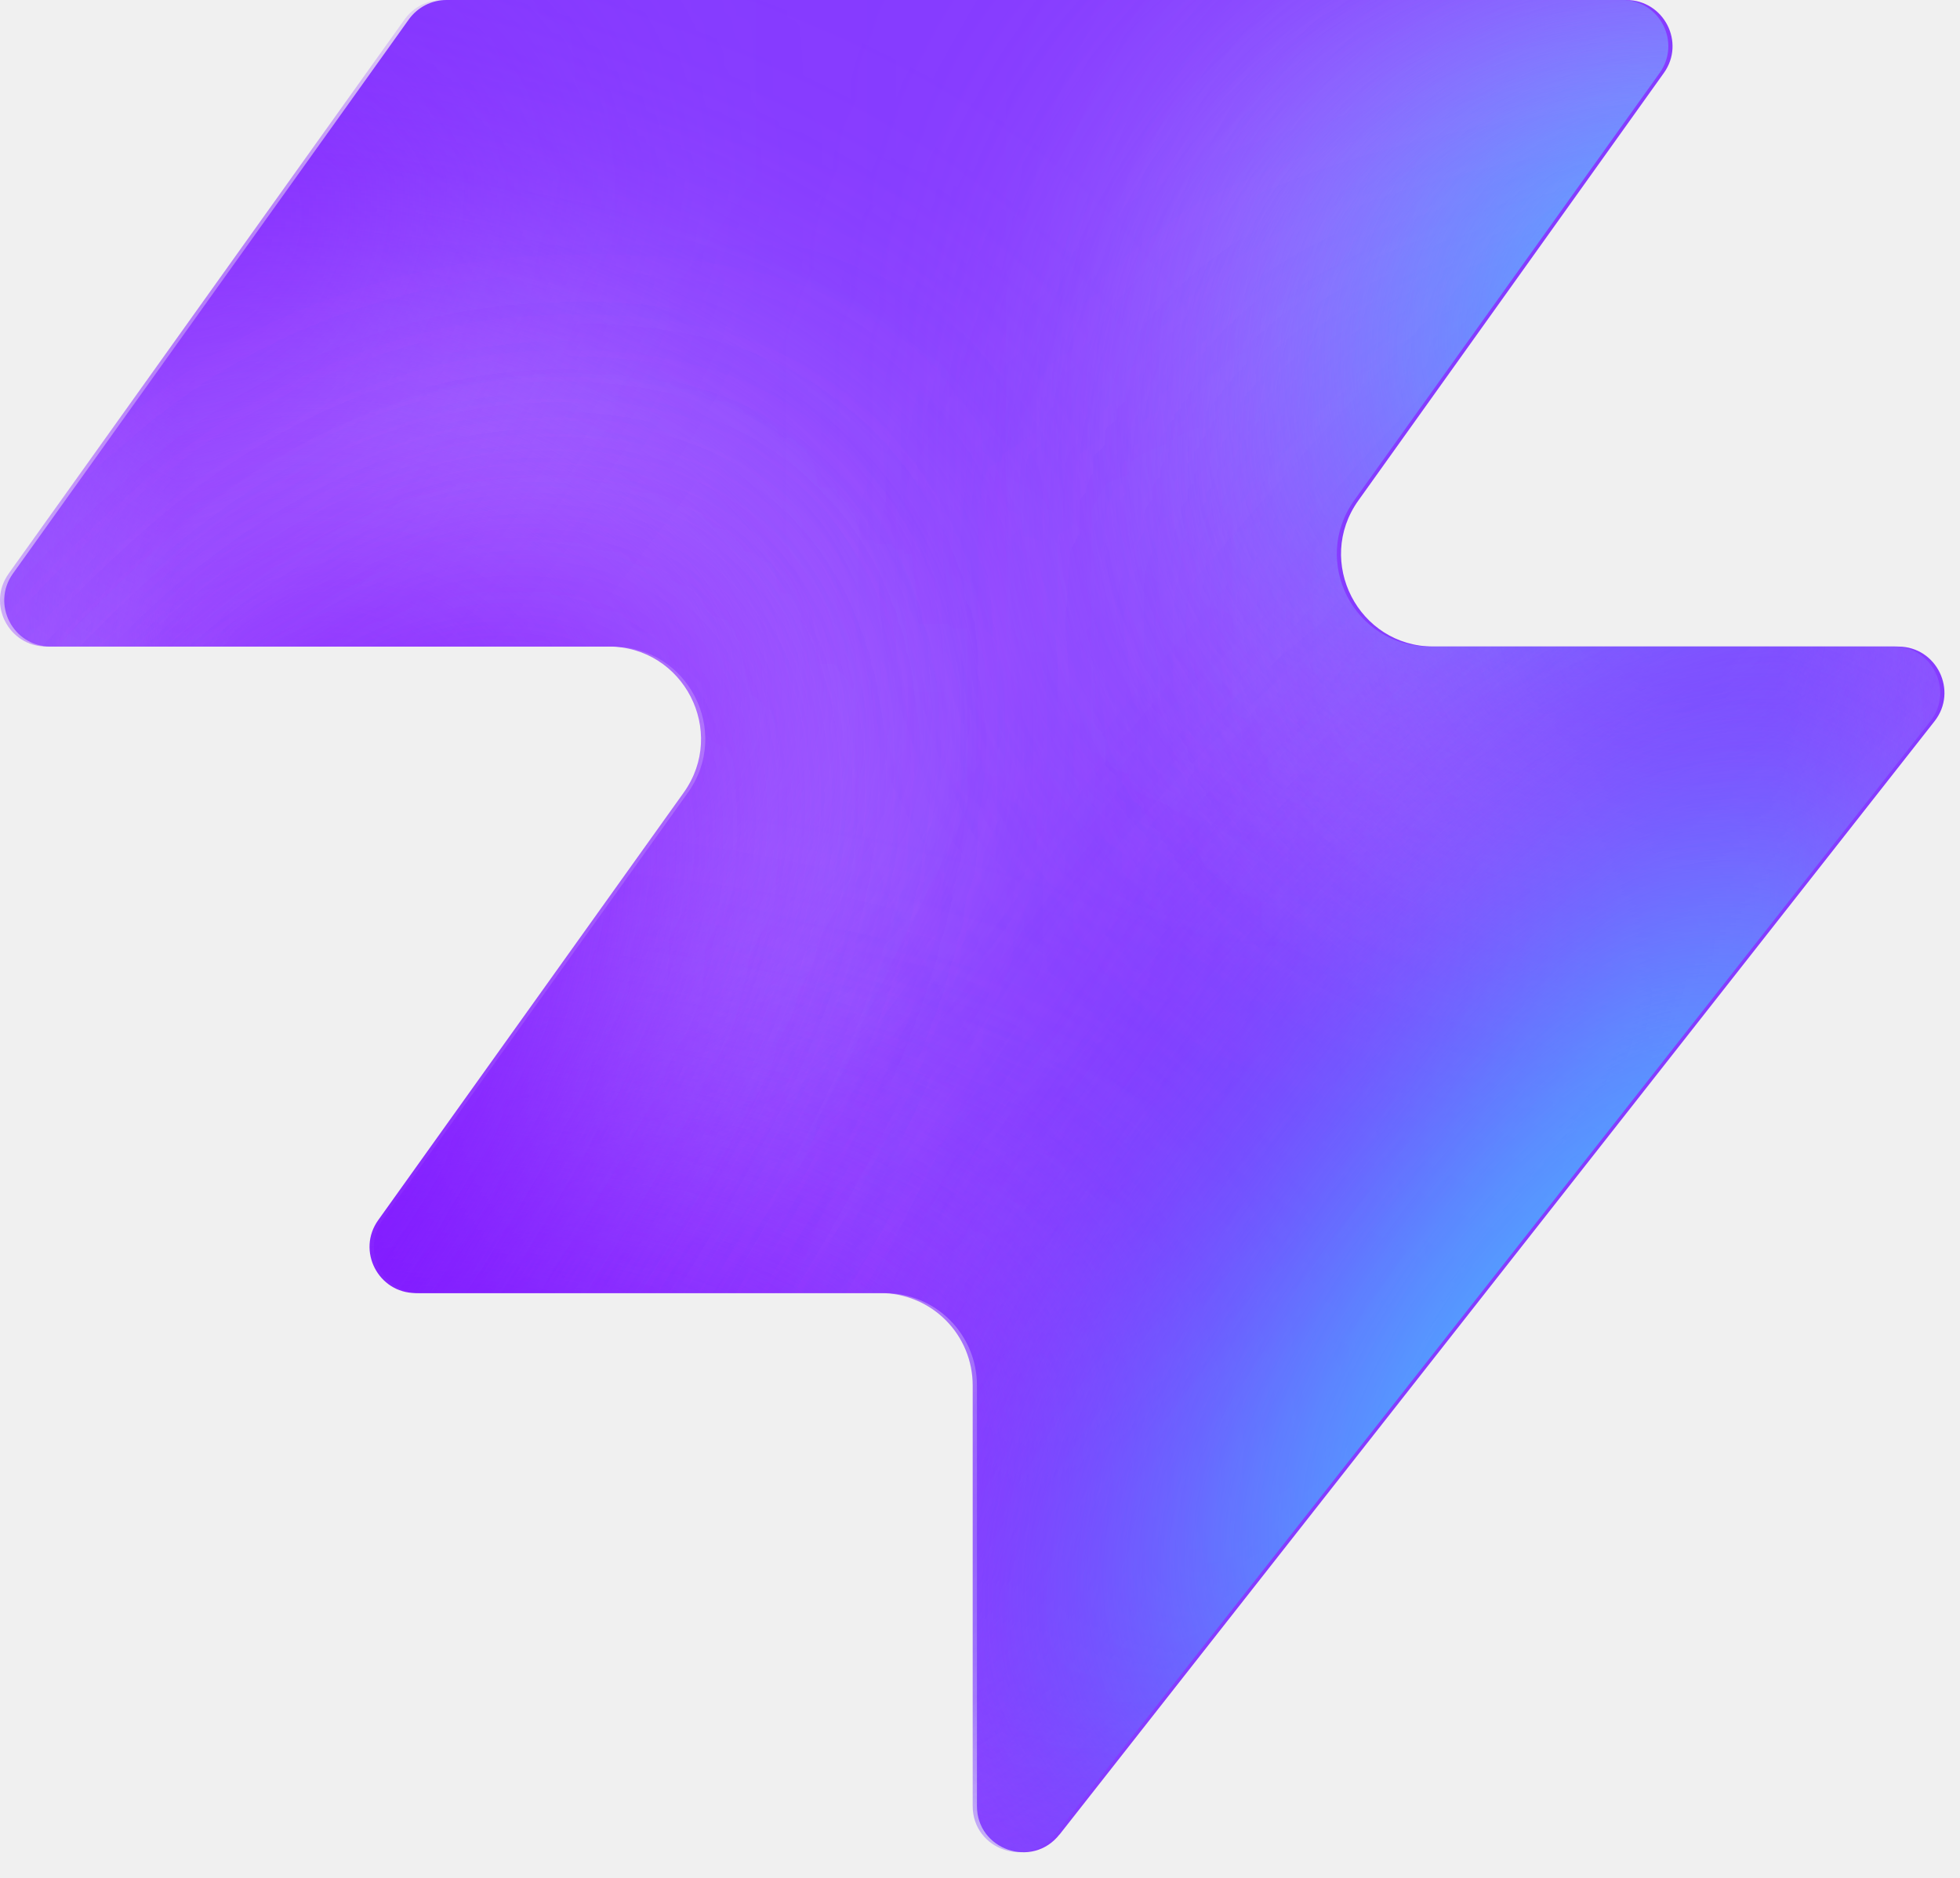
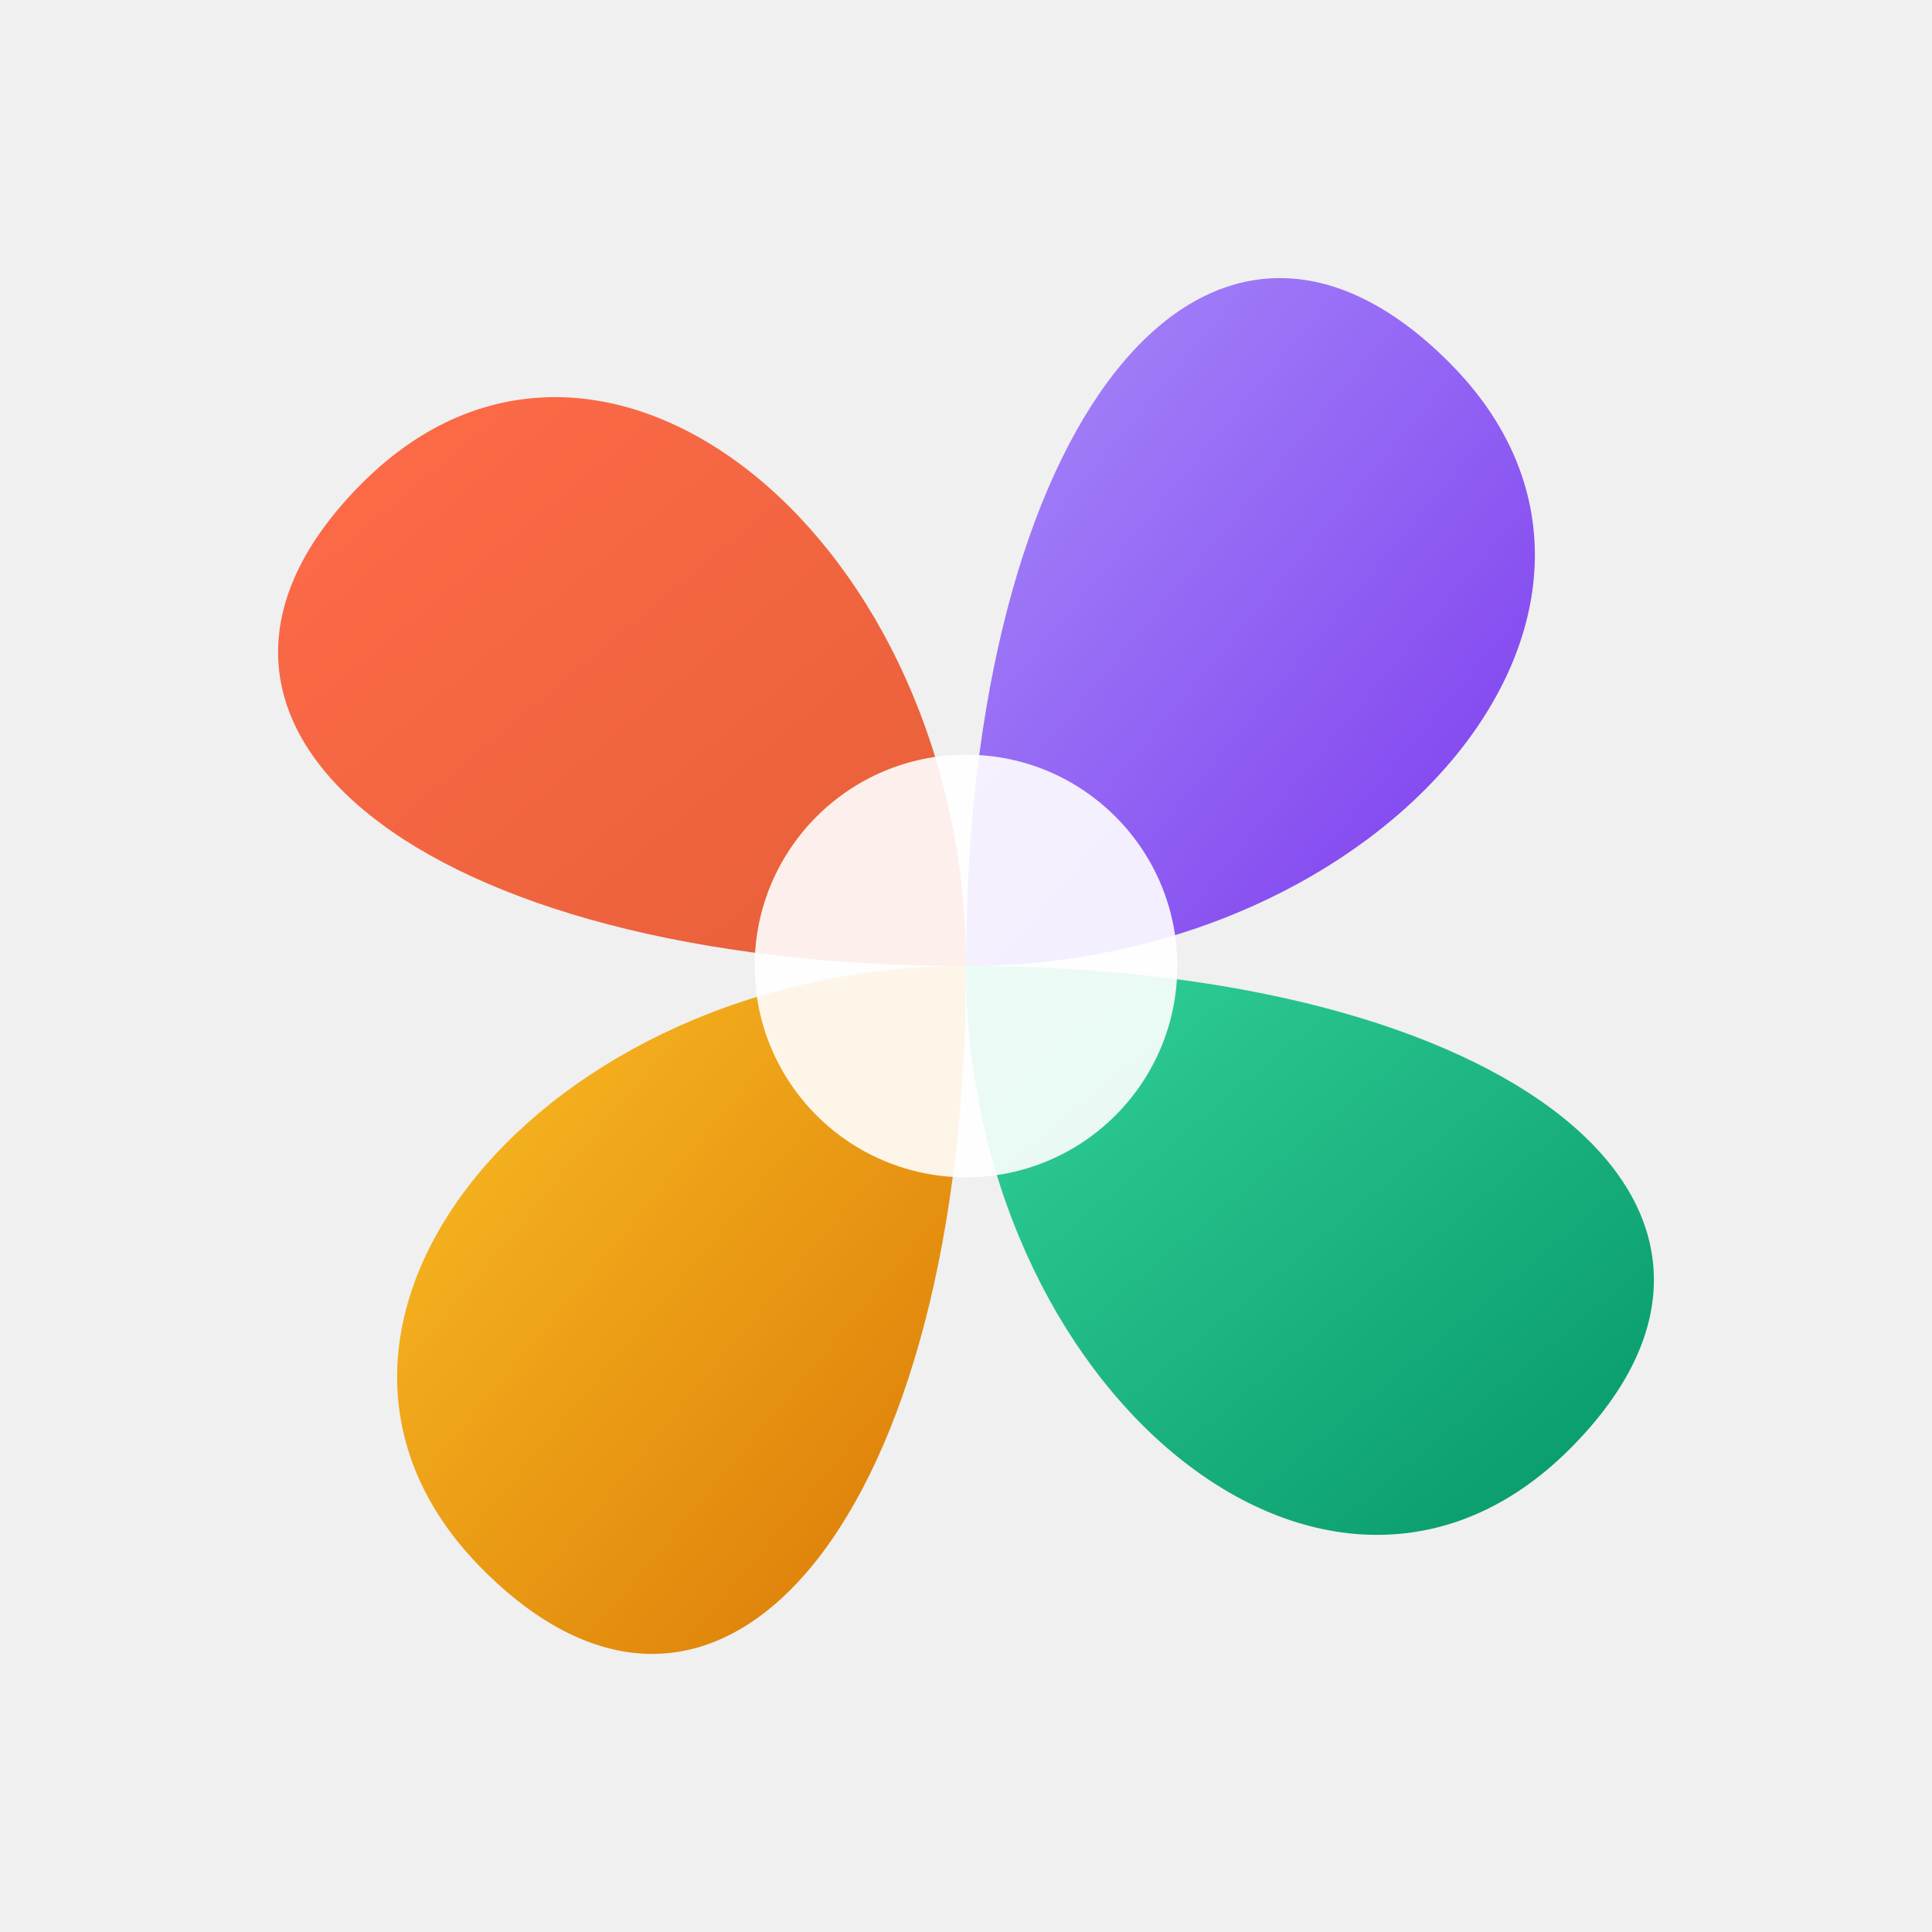
- <svg xmlns="http://www.w3.org/2000/svg" width="48" height="46" fill="none" viewBox="0 0 48 46">
-   <path fill="#863bff" d="M25.946 44.938c-.664.845-2.021.375-2.021-.698V33.937a2.26 2.26 0 0 0-2.262-2.262H10.287c-.92 0-1.456-1.04-.92-1.788l7.48-10.471c1.07-1.497 0-3.578-1.842-3.578H1.237c-.92 0-1.456-1.04-.92-1.788L10.013.474c.214-.297.556-.474.92-.474h28.894c.92 0 1.456 1.04.92 1.788l-7.48 10.471c-1.07 1.498 0 3.579 1.842 3.579h11.377c.943 0 1.473 1.088.89 1.83L25.947 44.94z" style="fill:#863bff;fill:color(display-p3 .525 .23 1);fill-opacity:1" />
-   <mask id="a" width="48" height="46" x="0" y="0" maskUnits="userSpaceOnUse" style="mask-type:alpha">
-     <path fill="#000" d="M25.842 44.938c-.664.844-2.021.375-2.021-.698V33.937a2.26 2.26 0 0 0-2.262-2.262H10.183c-.92 0-1.456-1.04-.92-1.788l7.48-10.471c1.07-1.498 0-3.579-1.842-3.579H1.133c-.92 0-1.456-1.04-.92-1.787L9.91.473c.214-.297.556-.474.92-.474h28.894c.92 0 1.456 1.04.92 1.788l-7.48 10.471c-1.07 1.498 0 3.578 1.842 3.578h11.377c.943 0 1.473 1.088.89 1.832L25.843 44.94z" style="fill:#000;fill-opacity:1" />
-   </mask>
-   <g mask="url(#a)">
-     <g filter="url(#b)">
-       <ellipse cx="5.508" cy="14.704" fill="#ede6ff" rx="5.508" ry="14.704" style="fill:#ede6ff;fill:color(display-p3 .927 .903 1);fill-opacity:1" transform="matrix(.00324 1 1 -.00324 -4.47 31.516)" />
-     </g>
-     <g filter="url(#c)">
-       <ellipse cx="10.399" cy="29.851" fill="#ede6ff" rx="10.399" ry="29.851" style="fill:#ede6ff;fill:color(display-p3 .927 .903 1);fill-opacity:1" transform="matrix(.00324 1 1 -.00324 -39.328 7.883)" />
-     </g>
-     <g filter="url(#d)">
-       <ellipse cx="5.508" cy="30.487" fill="#7e14ff" rx="5.508" ry="30.487" style="fill:#7e14ff;fill:color(display-p3 .492 .077 1);fill-opacity:1" transform="rotate(89.814 -25.913 -14.639)scale(1 -1)" />
-     </g>
-     <g filter="url(#e)">
-       <ellipse cx="5.508" cy="30.599" fill="#7e14ff" rx="5.508" ry="30.599" style="fill:#7e14ff;fill:color(display-p3 .492 .077 1);fill-opacity:1" transform="rotate(89.814 -32.644 -3.334)scale(1 -1)" />
-     </g>
-     <g filter="url(#f)">
-       <ellipse cx="5.508" cy="30.599" fill="#7e14ff" rx="5.508" ry="30.599" style="fill:#7e14ff;fill:color(display-p3 .492 .077 1);fill-opacity:1" transform="matrix(.00324 1 1 -.00324 -34.34 30.47)" />
-     </g>
-     <g filter="url(#g)">
-       <ellipse cx="14.072" cy="22.078" fill="#ede6ff" rx="14.072" ry="22.078" style="fill:#ede6ff;fill:color(display-p3 .927 .903 1);fill-opacity:1" transform="rotate(93.35 24.506 48.493)scale(-1 1)" />
-     </g>
-     <g filter="url(#h)">
-       <ellipse cx="3.47" cy="21.501" fill="#7e14ff" rx="3.47" ry="21.501" style="fill:#7e14ff;fill:color(display-p3 .492 .077 1);fill-opacity:1" transform="rotate(89.009 28.708 47.59)scale(-1 1)" />
-     </g>
-     <g filter="url(#i)">
-       <ellipse cx="3.47" cy="21.501" fill="#7e14ff" rx="3.47" ry="21.501" style="fill:#7e14ff;fill:color(display-p3 .492 .077 1);fill-opacity:1" transform="rotate(89.009 28.708 47.59)scale(-1 1)" />
-     </g>
-     <g filter="url(#j)">
-       <ellipse cx=".387" cy="8.972" fill="#7e14ff" rx="4.407" ry="29.108" style="fill:#7e14ff;fill:color(display-p3 .492 .077 1);fill-opacity:1" transform="rotate(39.51 .387 8.972)" />
-     </g>
-     <g filter="url(#k)">
-       <ellipse cx="47.523" cy="-6.092" fill="#7e14ff" rx="4.407" ry="29.108" style="fill:#7e14ff;fill:color(display-p3 .492 .077 1);fill-opacity:1" transform="rotate(37.892 47.523 -6.092)" />
-     </g>
-     <g filter="url(#l)">
-       <ellipse cx="41.412" cy="6.333" fill="#47bfff" rx="5.971" ry="9.665" style="fill:#47bfff;fill:color(display-p3 .28 .748 1);fill-opacity:1" transform="rotate(37.892 41.412 6.333)" />
-     </g>
-     <g filter="url(#m)">
-       <ellipse cx="-1.879" cy="38.332" fill="#7e14ff" rx="4.407" ry="29.108" style="fill:#7e14ff;fill:color(display-p3 .492 .077 1);fill-opacity:1" transform="rotate(37.892 -1.88 38.332)" />
-     </g>
-     <g filter="url(#n)">
-       <ellipse cx="-1.879" cy="38.332" fill="#7e14ff" rx="4.407" ry="29.108" style="fill:#7e14ff;fill:color(display-p3 .492 .077 1);fill-opacity:1" transform="rotate(37.892 -1.88 38.332)" />
-     </g>
-     <g filter="url(#o)">
-       <ellipse cx="35.651" cy="29.907" fill="#7e14ff" rx="4.407" ry="29.108" style="fill:#7e14ff;fill:color(display-p3 .492 .077 1);fill-opacity:1" transform="rotate(37.892 35.651 29.907)" />
-     </g>
-     <g filter="url(#p)">
-       <ellipse cx="38.418" cy="32.4" fill="#47bfff" rx="5.971" ry="15.297" style="fill:#47bfff;fill:color(display-p3 .28 .748 1);fill-opacity:1" transform="rotate(37.892 38.418 32.4)" />
-     </g>
-   </g>
+ <svg xmlns="http://www.w3.org/2000/svg" viewBox="0 0 32 32" fill="none">
  <defs>
-     <filter id="b" width="60.045" height="41.654" x="-19.77" y="16.149" color-interpolation-filters="sRGB" filterUnits="userSpaceOnUse">
-       <feFlood flood-opacity="0" result="BackgroundImageFix" />
-       <feBlend in="SourceGraphic" in2="BackgroundImageFix" result="shape" />
-       <feGaussianBlur result="effect1_foregroundBlur_2002_17158" stdDeviation="7.659" />
-     </filter>
-     <filter id="c" width="90.34" height="51.437" x="-54.613" y="-7.533" color-interpolation-filters="sRGB" filterUnits="userSpaceOnUse">
-       <feFlood flood-opacity="0" result="BackgroundImageFix" />
-       <feBlend in="SourceGraphic" in2="BackgroundImageFix" result="shape" />
-       <feGaussianBlur result="effect1_foregroundBlur_2002_17158" stdDeviation="7.659" />
-     </filter>
-     <filter id="d" width="79.355" height="29.4" x="-49.64" y="2.03" color-interpolation-filters="sRGB" filterUnits="userSpaceOnUse">
-       <feFlood flood-opacity="0" result="BackgroundImageFix" />
-       <feBlend in="SourceGraphic" in2="BackgroundImageFix" result="shape" />
-       <feGaussianBlur result="effect1_foregroundBlur_2002_17158" stdDeviation="4.596" />
-     </filter>
-     <filter id="e" width="79.579" height="29.4" x="-45.045" y="20.029" color-interpolation-filters="sRGB" filterUnits="userSpaceOnUse">
-       <feFlood flood-opacity="0" result="BackgroundImageFix" />
-       <feBlend in="SourceGraphic" in2="BackgroundImageFix" result="shape" />
-       <feGaussianBlur result="effect1_foregroundBlur_2002_17158" stdDeviation="4.596" />
-     </filter>
-     <filter id="f" width="79.579" height="29.4" x="-43.513" y="21.178" color-interpolation-filters="sRGB" filterUnits="userSpaceOnUse">
-       <feFlood flood-opacity="0" result="BackgroundImageFix" />
-       <feBlend in="SourceGraphic" in2="BackgroundImageFix" result="shape" />
-       <feGaussianBlur result="effect1_foregroundBlur_2002_17158" stdDeviation="4.596" />
-     </filter>
-     <filter id="g" width="74.749" height="58.852" x="15.756" y="-17.901" color-interpolation-filters="sRGB" filterUnits="userSpaceOnUse">
-       <feFlood flood-opacity="0" result="BackgroundImageFix" />
-       <feBlend in="SourceGraphic" in2="BackgroundImageFix" result="shape" />
-       <feGaussianBlur result="effect1_foregroundBlur_2002_17158" stdDeviation="7.659" />
-     </filter>
-     <filter id="h" width="61.377" height="25.362" x="23.548" y="2.284" color-interpolation-filters="sRGB" filterUnits="userSpaceOnUse">
-       <feFlood flood-opacity="0" result="BackgroundImageFix" />
-       <feBlend in="SourceGraphic" in2="BackgroundImageFix" result="shape" />
-       <feGaussianBlur result="effect1_foregroundBlur_2002_17158" stdDeviation="4.596" />
-     </filter>
-     <filter id="i" width="61.377" height="25.362" x="23.548" y="2.284" color-interpolation-filters="sRGB" filterUnits="userSpaceOnUse">
-       <feFlood flood-opacity="0" result="BackgroundImageFix" />
-       <feBlend in="SourceGraphic" in2="BackgroundImageFix" result="shape" />
-       <feGaussianBlur result="effect1_foregroundBlur_2002_17158" stdDeviation="4.596" />
-     </filter>
-     <filter id="j" width="56.045" height="63.649" x="-27.636" y="-22.853" color-interpolation-filters="sRGB" filterUnits="userSpaceOnUse">
-       <feFlood flood-opacity="0" result="BackgroundImageFix" />
-       <feBlend in="SourceGraphic" in2="BackgroundImageFix" result="shape" />
-       <feGaussianBlur result="effect1_foregroundBlur_2002_17158" stdDeviation="4.596" />
-     </filter>
-     <filter id="k" width="54.814" height="64.646" x="20.116" y="-38.415" color-interpolation-filters="sRGB" filterUnits="userSpaceOnUse">
-       <feFlood flood-opacity="0" result="BackgroundImageFix" />
-       <feBlend in="SourceGraphic" in2="BackgroundImageFix" result="shape" />
-       <feGaussianBlur result="effect1_foregroundBlur_2002_17158" stdDeviation="4.596" />
-     </filter>
-     <filter id="l" width="33.541" height="35.313" x="24.641" y="-11.323" color-interpolation-filters="sRGB" filterUnits="userSpaceOnUse">
-       <feFlood flood-opacity="0" result="BackgroundImageFix" />
-       <feBlend in="SourceGraphic" in2="BackgroundImageFix" result="shape" />
-       <feGaussianBlur result="effect1_foregroundBlur_2002_17158" stdDeviation="4.596" />
-     </filter>
-     <filter id="m" width="54.814" height="64.646" x="-29.286" y="6.009" color-interpolation-filters="sRGB" filterUnits="userSpaceOnUse">
-       <feFlood flood-opacity="0" result="BackgroundImageFix" />
-       <feBlend in="SourceGraphic" in2="BackgroundImageFix" result="shape" />
-       <feGaussianBlur result="effect1_foregroundBlur_2002_17158" stdDeviation="4.596" />
-     </filter>
-     <filter id="n" width="54.814" height="64.646" x="-29.286" y="6.009" color-interpolation-filters="sRGB" filterUnits="userSpaceOnUse">
-       <feFlood flood-opacity="0" result="BackgroundImageFix" />
-       <feBlend in="SourceGraphic" in2="BackgroundImageFix" result="shape" />
-       <feGaussianBlur result="effect1_foregroundBlur_2002_17158" stdDeviation="4.596" />
-     </filter>
-     <filter id="o" width="54.814" height="64.646" x="8.244" y="-2.416" color-interpolation-filters="sRGB" filterUnits="userSpaceOnUse">
-       <feFlood flood-opacity="0" result="BackgroundImageFix" />
-       <feBlend in="SourceGraphic" in2="BackgroundImageFix" result="shape" />
-       <feGaussianBlur result="effect1_foregroundBlur_2002_17158" stdDeviation="4.596" />
-     </filter>
-     <filter id="p" width="39.409" height="43.623" x="18.713" y="10.588" color-interpolation-filters="sRGB" filterUnits="userSpaceOnUse">
-       <feFlood flood-opacity="0" result="BackgroundImageFix" />
-       <feBlend in="SourceGraphic" in2="BackgroundImageFix" result="shape" />
-       <feGaussianBlur result="effect1_foregroundBlur_2002_17158" stdDeviation="4.596" />
-     </filter>
+     <linearGradient id="coralGrad" x1="0%" y1="0%" x2="100%" y2="100%">
+       <stop offset="0%" stop-color="#FF6B4A" />
+       <stop offset="100%" stop-color="#E65F38" />
+     </linearGradient>
+     <linearGradient id="purpleGrad" x1="0%" y1="0%" x2="100%" y2="100%">
+       <stop offset="0%" stop-color="#A78BFA" />
+       <stop offset="100%" stop-color="#7C3AED" />
+     </linearGradient>
+     <linearGradient id="tealGrad" x1="0%" y1="0%" x2="100%" y2="100%">
+       <stop offset="0%" stop-color="#34D399" />
+       <stop offset="100%" stop-color="#059669" />
+     </linearGradient>
+     <linearGradient id="amberGrad" x1="0%" y1="0%" x2="100%" y2="100%">
+       <stop offset="0%" stop-color="#FBBF24" />
+       <stop offset="100%" stop-color="#D97706" />
+     </linearGradient>
  </defs>
+   <path d="M16 16 C16 9, 10 4, 6 8 C2 12, 7 16, 16 16 Z" fill="url(#coralGrad)" />
+   <path d="M16 16 C23 16, 28 10, 24 6 C20 2, 16 7, 16 16 Z" fill="url(#purpleGrad)" />
+   <path d="M16 16 C16 23, 22 28, 26 24 C30 20, 25 16, 16 16 Z" fill="url(#tealGrad)" />
+   <path d="M16 16 C9 16, 4 22, 8 26 C12 30, 16 25, 16 16 Z" fill="url(#amberGrad)" />
+   <circle cx="16" cy="16" r="3.5" fill="#FFFFFF" opacity="0.9" />
</svg>
